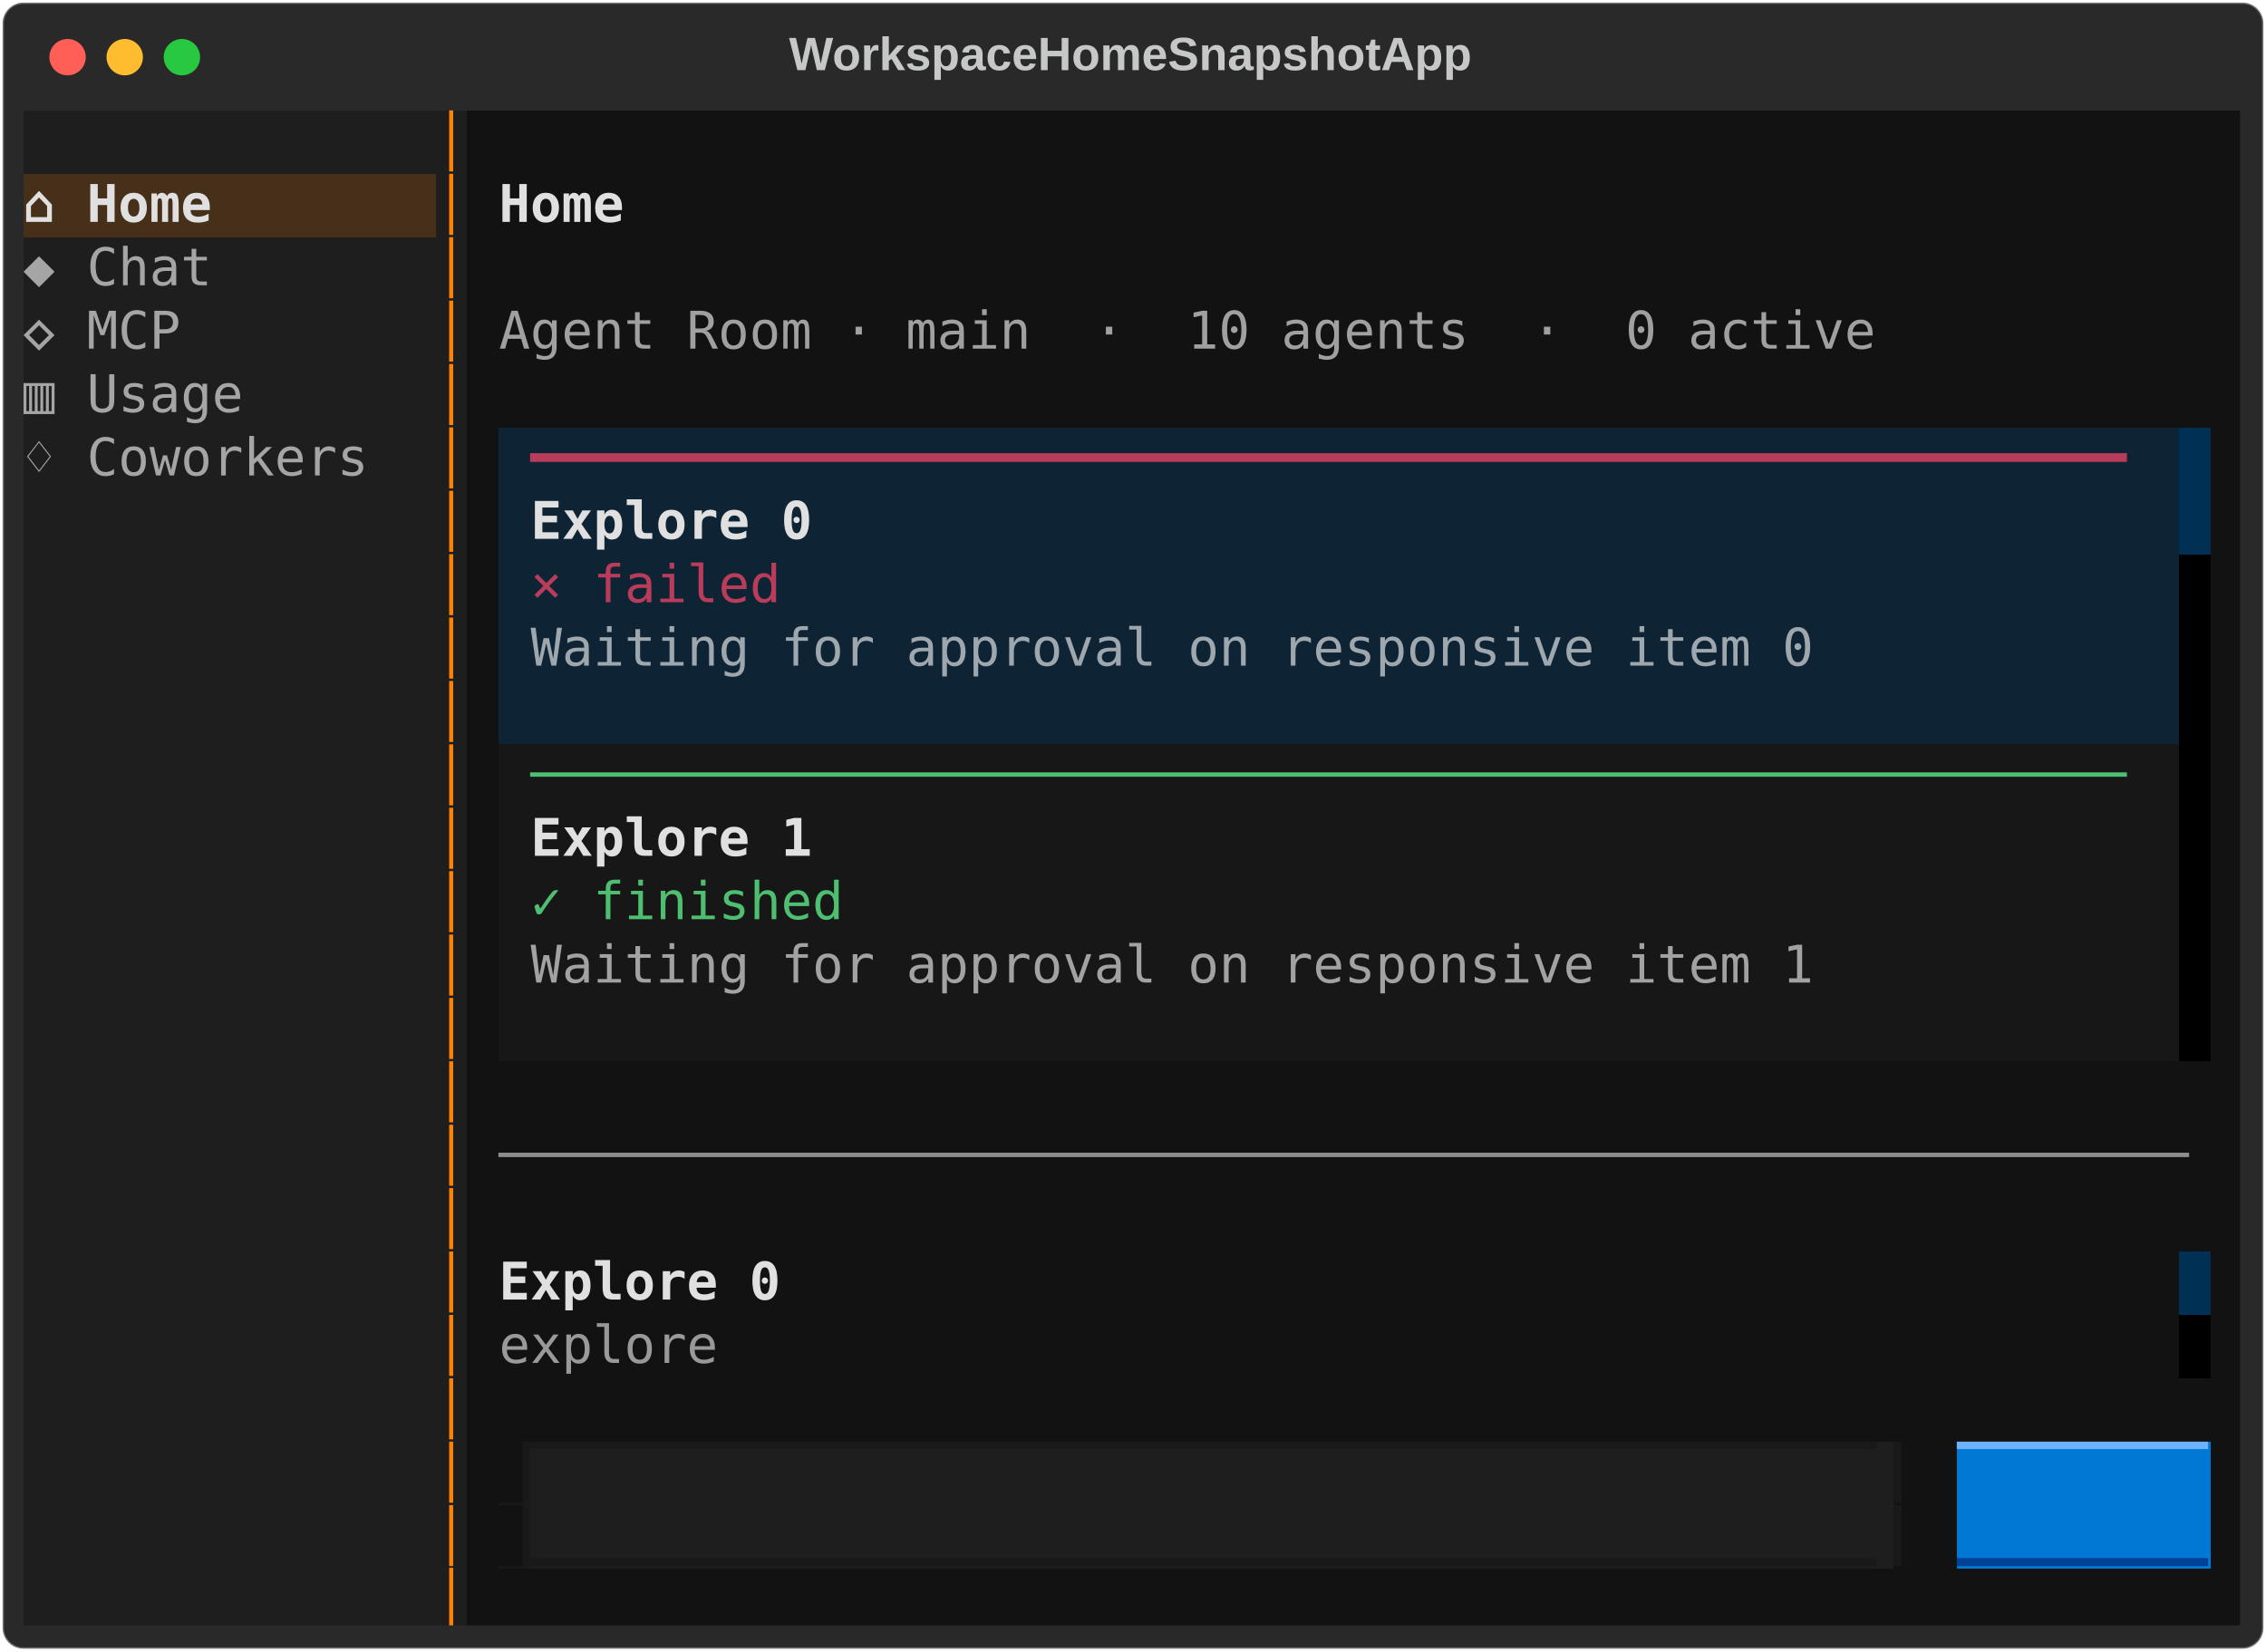
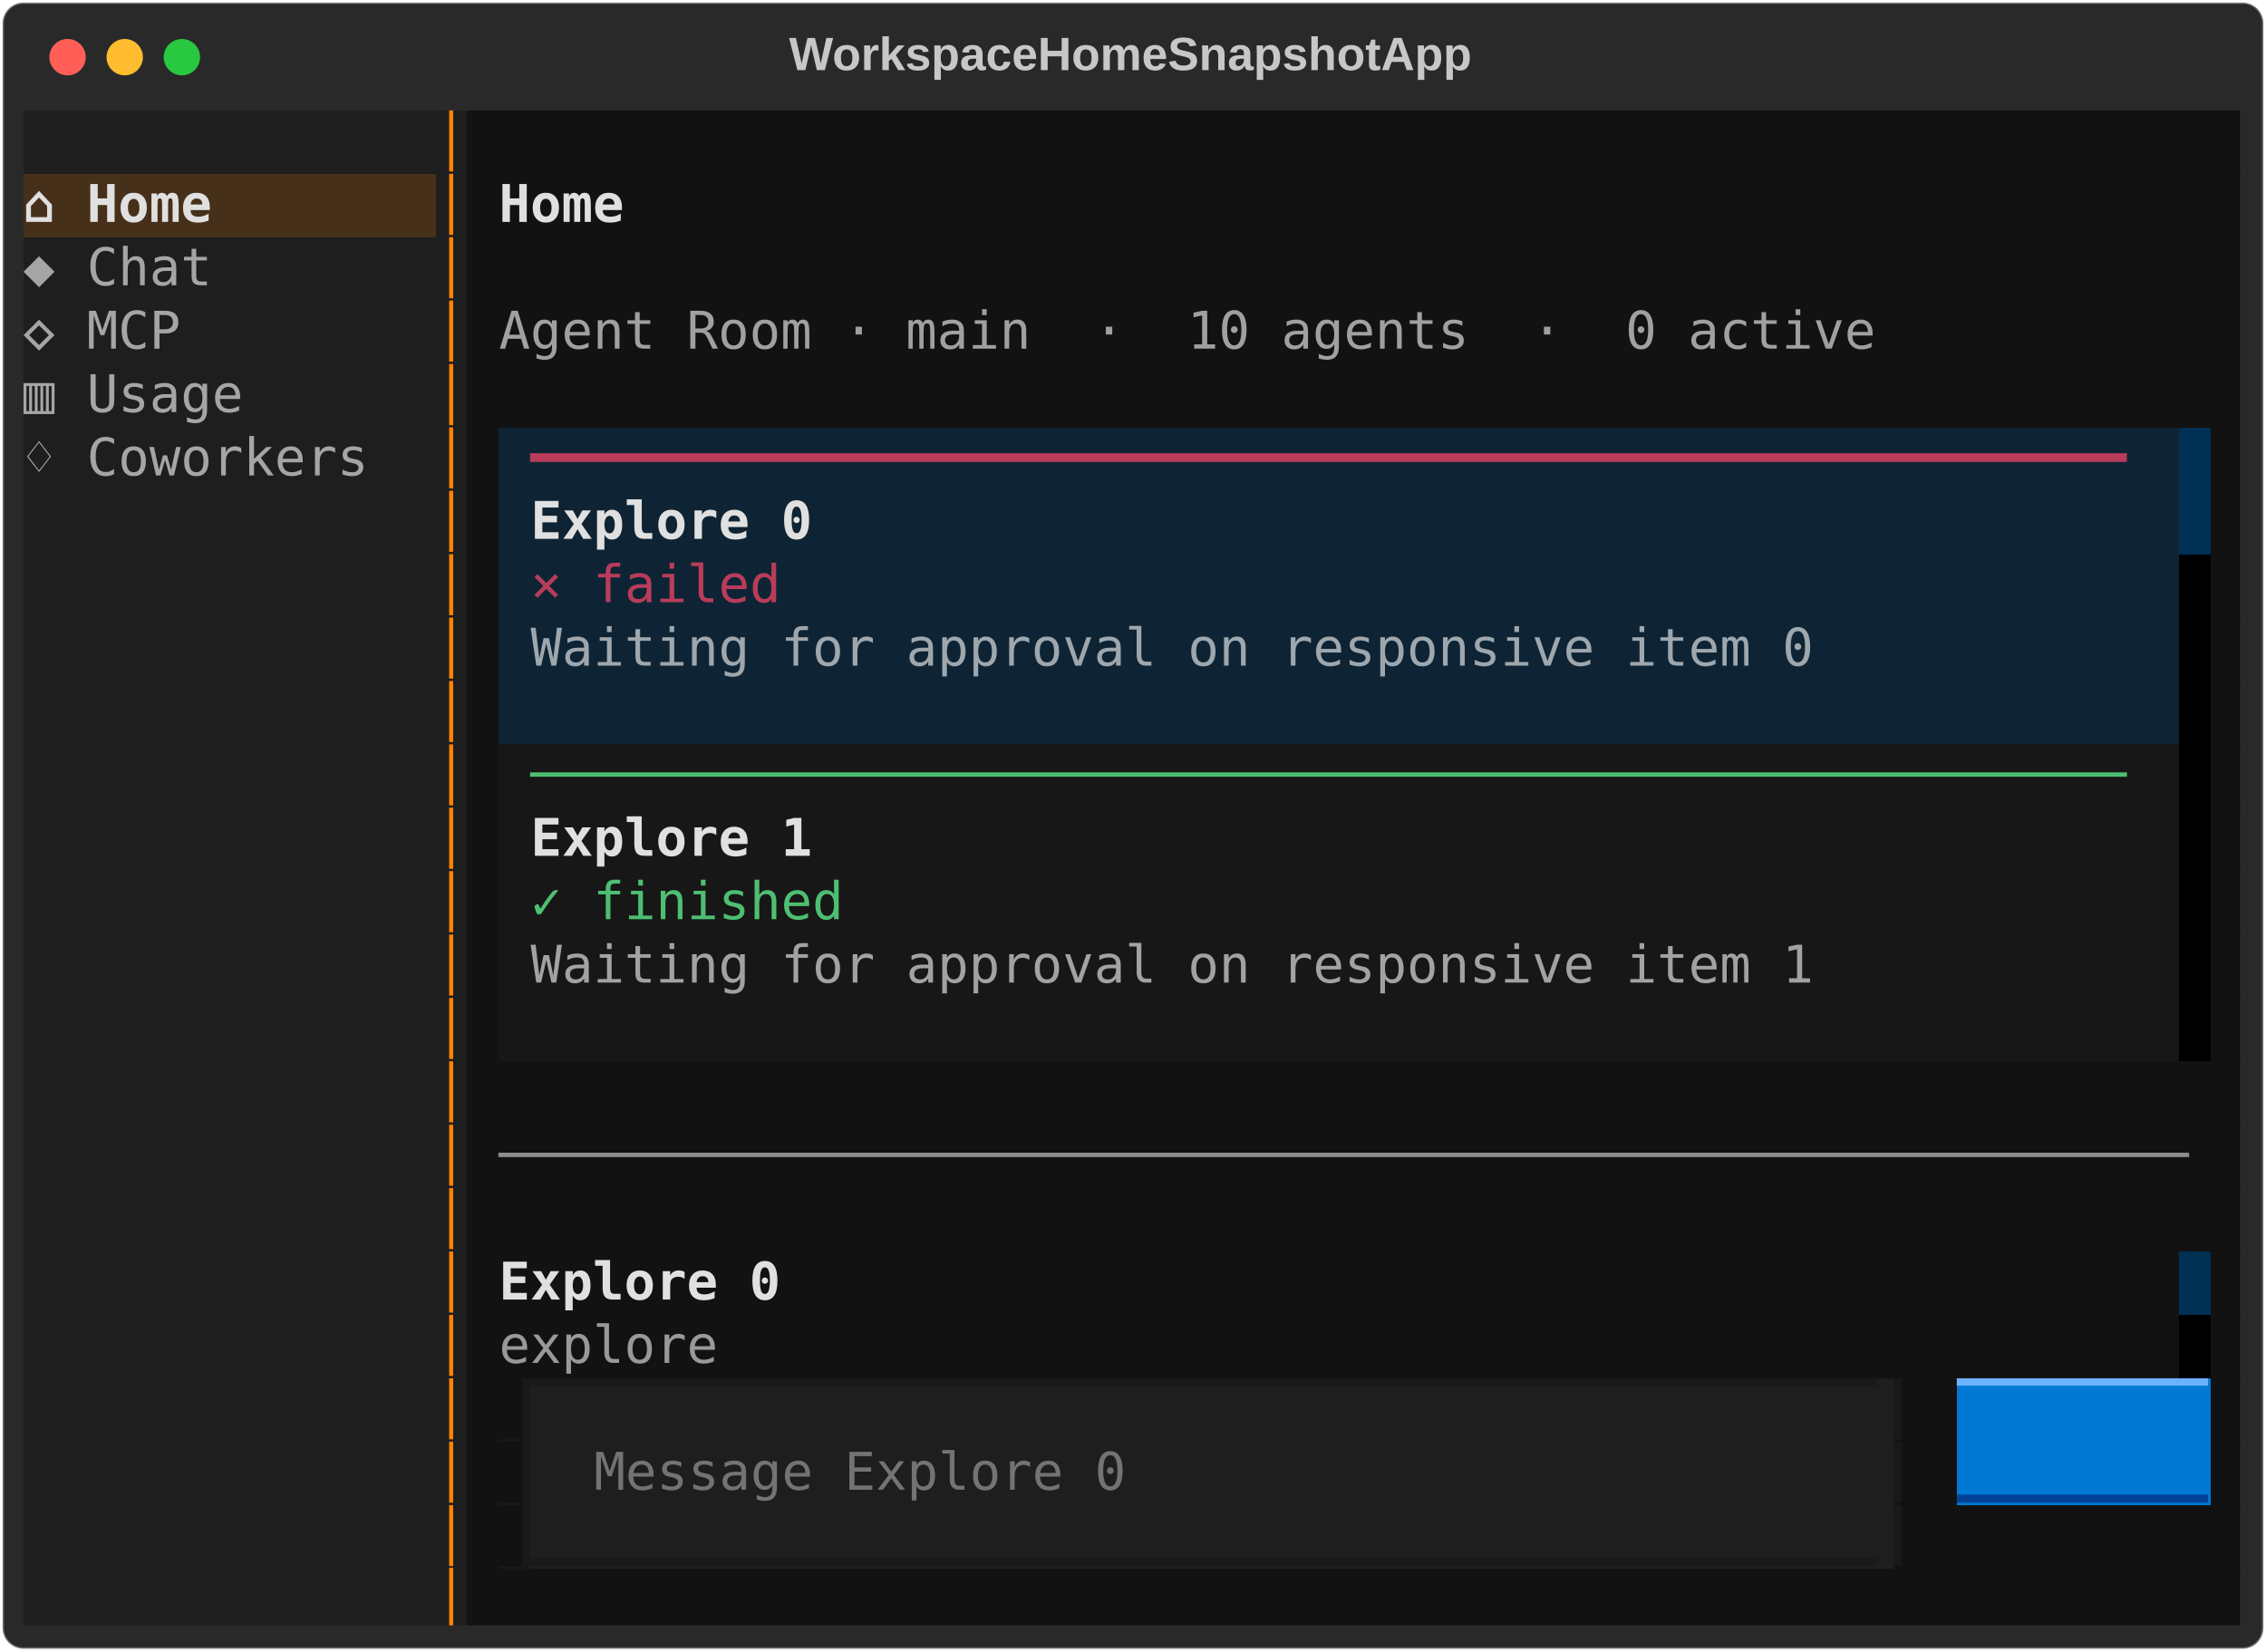
<svg xmlns="http://www.w3.org/2000/svg" class="rich-terminal" viewBox="0 0 872 635.6">
  <style>

    @font-face {
        font-family: "Fira Code";
        src: local("FiraCode-Regular"),
                url("https://cdnjs.cloudflare.com/ajax/libs/firacode/6.2.0/woff2/FiraCode-Regular.woff2") format("woff2"),
                url("https://cdnjs.cloudflare.com/ajax/libs/firacode/6.2.0/woff/FiraCode-Regular.woff") format("woff");
        font-style: normal;
        font-weight: 400;
    }
    @font-face {
        font-family: "Fira Code";
        src: local("FiraCode-Bold"),
                url("https://cdnjs.cloudflare.com/ajax/libs/firacode/6.2.0/woff2/FiraCode-Bold.woff2") format("woff2"),
                url("https://cdnjs.cloudflare.com/ajax/libs/firacode/6.2.0/woff/FiraCode-Bold.woff") format("woff");
        font-style: bold;
        font-weight: 700;
    }

    .terminal-matrix {
        font-family: Fira Code, monospace;
        font-size: 20px;
        line-height: 24.4px;
        font-variant-east-asian: full-width;
    }

    .terminal-title {
        font-size: 18px;
        font-weight: bold;
        font-family: arial;
    }

    .terminal-r1 { fill: #c5c8c6 }
.terminal-r2 { fill: #ff8205 }
.terminal-r3 { fill: #e0e0e0;font-weight: bold }
.terminal-r4 { fill: #a5a5a5;font-weight: bold }
.terminal-r5 { fill: #a5a5a5 }
.terminal-r6 { fill: #a0a0a0 }
.terminal-r7 { fill: #b93c5b }
.terminal-r8 { fill: #121212 }
.terminal-r9 { fill: #e0e0e0 }
.terminal-r10 { fill: #9ea7ad }
.terminal-r11 { fill: #4ebf71 }
.terminal-r12 { fill: #a2a2a2 }
.terminal-r13 { fill: #8d8d8d }
.terminal-r14 { fill: #999999 }
.terminal-r15 { fill: #191919 }
.terminal-r16 { fill: #6db2ff }
- .terminal-r17 { fill: #004295 }
+ .terminal-r17 { fill: #737373 }
+ .terminal-r18 { fill: #004295 }
    </style>
  <defs>
    <clipPath id="terminal-clip-terminal">
      <rect x="0" y="0" width="853.0" height="584.6" />
    </clipPath>
    <clipPath id="terminal-line-0">
      <rect x="0" y="1.5" width="854" height="24.65" />
    </clipPath>
    <clipPath id="terminal-line-1">
      <rect x="0" y="25.9" width="854" height="24.65" />
    </clipPath>
    <clipPath id="terminal-line-2">
      <rect x="0" y="50.3" width="854" height="24.65" />
    </clipPath>
    <clipPath id="terminal-line-3">
      <rect x="0" y="74.7" width="854" height="24.65" />
    </clipPath>
    <clipPath id="terminal-line-4">
      <rect x="0" y="99.1" width="854" height="24.65" />
    </clipPath>
    <clipPath id="terminal-line-5">
      <rect x="0" y="123.5" width="854" height="24.65" />
    </clipPath>
    <clipPath id="terminal-line-6">
      <rect x="0" y="147.9" width="854" height="24.65" />
    </clipPath>
    <clipPath id="terminal-line-7">
      <rect x="0" y="172.3" width="854" height="24.65" />
    </clipPath>
    <clipPath id="terminal-line-8">
      <rect x="0" y="196.7" width="854" height="24.65" />
    </clipPath>
    <clipPath id="terminal-line-9">
      <rect x="0" y="221.1" width="854" height="24.65" />
    </clipPath>
    <clipPath id="terminal-line-10">
      <rect x="0" y="245.5" width="854" height="24.65" />
    </clipPath>
    <clipPath id="terminal-line-11">
      <rect x="0" y="269.9" width="854" height="24.65" />
    </clipPath>
    <clipPath id="terminal-line-12">
      <rect x="0" y="294.3" width="854" height="24.65" />
    </clipPath>
    <clipPath id="terminal-line-13">
      <rect x="0" y="318.7" width="854" height="24.65" />
    </clipPath>
    <clipPath id="terminal-line-14">
      <rect x="0" y="343.1" width="854" height="24.65" />
    </clipPath>
    <clipPath id="terminal-line-15">
      <rect x="0" y="367.5" width="854" height="24.65" />
    </clipPath>
    <clipPath id="terminal-line-16">
      <rect x="0" y="391.9" width="854" height="24.65" />
    </clipPath>
    <clipPath id="terminal-line-17">
      <rect x="0" y="416.3" width="854" height="24.65" />
    </clipPath>
    <clipPath id="terminal-line-18">
      <rect x="0" y="440.7" width="854" height="24.65" />
    </clipPath>
    <clipPath id="terminal-line-19">
      <rect x="0" y="465.1" width="854" height="24.65" />
    </clipPath>
    <clipPath id="terminal-line-20">
      <rect x="0" y="489.5" width="854" height="24.65" />
    </clipPath>
    <clipPath id="terminal-line-21">
      <rect x="0" y="513.9" width="854" height="24.65" />
    </clipPath>
    <clipPath id="terminal-line-22">
      <rect x="0" y="538.3" width="854" height="24.65" />
    </clipPath>
  </defs>
  <rect fill="#292929" stroke="rgba(255,255,255,0.35)" stroke-width="1" x="1" y="1" width="870" height="633.6" rx="8" />
  <text class="terminal-title" fill="#c5c8c6" text-anchor="middle" x="435" y="27">WorkspaceHomeSnapshotApp</text>
  <g transform="translate(26,22)">
    <circle cx="0" cy="0" r="7" fill="#ff5f57" />
    <circle cx="22" cy="0" r="7" fill="#febc2e" />
    <circle cx="44" cy="0" r="7" fill="#28c840" />
  </g>
  <g transform="translate(9, 41)" clip-path="url(#terminal-clip-terminal)">
    <rect fill="#1e1e1e" x="0" y="1.5" width="158.6" height="24.65" shape-rendering="crispEdges" />
    <rect fill="#1e1e1e" x="158.6" y="1.5" width="12.2" height="24.65" shape-rendering="crispEdges" />
    <rect fill="#121212" x="170.8" y="1.5" width="683.2" height="24.65" shape-rendering="crispEdges" />
    <rect fill="#463019" x="0" y="25.9" width="24.4" height="24.65" shape-rendering="crispEdges" />
    <rect fill="#463019" x="24.4" y="25.9" width="48.8" height="24.65" shape-rendering="crispEdges" />
    <rect fill="#463019" x="73.2" y="25.9" width="85.4" height="24.65" shape-rendering="crispEdges" />
    <rect fill="#1e1e1e" x="158.6" y="25.9" width="12.2" height="24.65" shape-rendering="crispEdges" />
    <rect fill="#121212" x="170.8" y="25.9" width="12.2" height="24.65" shape-rendering="crispEdges" />
    <rect fill="#121212" x="183" y="25.9" width="48.8" height="24.65" shape-rendering="crispEdges" />
    <rect fill="#121212" x="231.8" y="25.9" width="622.2" height="24.65" shape-rendering="crispEdges" />
    <rect fill="#1e1e1e" x="0" y="50.3" width="24.4" height="24.65" shape-rendering="crispEdges" />
    <rect fill="#1e1e1e" x="24.4" y="50.3" width="48.8" height="24.65" shape-rendering="crispEdges" />
    <rect fill="#1e1e1e" x="73.2" y="50.3" width="85.4" height="24.65" shape-rendering="crispEdges" />
    <rect fill="#1e1e1e" x="158.6" y="50.3" width="12.2" height="24.65" shape-rendering="crispEdges" />
    <rect fill="#121212" x="170.8" y="50.3" width="12.2" height="24.65" shape-rendering="crispEdges" />
    <rect fill="#121212" x="183" y="50.3" width="658.8" height="24.65" shape-rendering="crispEdges" />
    <rect fill="#121212" x="841.8" y="50.3" width="12.2" height="24.65" shape-rendering="crispEdges" />
    <rect fill="#1e1e1e" x="0" y="74.7" width="24.4" height="24.65" shape-rendering="crispEdges" />
    <rect fill="#1e1e1e" x="24.4" y="74.7" width="36.6" height="24.65" shape-rendering="crispEdges" />
    <rect fill="#1e1e1e" x="61" y="74.7" width="97.6" height="24.65" shape-rendering="crispEdges" />
    <rect fill="#1e1e1e" x="158.6" y="74.7" width="12.2" height="24.65" shape-rendering="crispEdges" />
    <rect fill="#121212" x="170.8" y="74.7" width="12.2" height="24.65" shape-rendering="crispEdges" />
    <rect fill="#121212" x="183" y="74.7" width="536.8" height="24.65" shape-rendering="crispEdges" />
    <rect fill="#121212" x="719.8" y="74.7" width="134.2" height="24.65" shape-rendering="crispEdges" />
    <rect fill="#1e1e1e" x="0" y="99.1" width="24.4" height="24.65" shape-rendering="crispEdges" />
    <rect fill="#1e1e1e" x="24.4" y="99.1" width="61" height="24.65" shape-rendering="crispEdges" />
    <rect fill="#1e1e1e" x="85.4" y="99.1" width="73.2" height="24.65" shape-rendering="crispEdges" />
    <rect fill="#1e1e1e" x="158.6" y="99.1" width="12.2" height="24.65" shape-rendering="crispEdges" />
    <rect fill="#121212" x="170.8" y="99.1" width="12.2" height="24.65" shape-rendering="crispEdges" />
    <rect fill="#121212" x="183" y="99.1" width="658.8" height="24.65" shape-rendering="crispEdges" />
    <rect fill="#121212" x="841.8" y="99.1" width="12.2" height="24.65" shape-rendering="crispEdges" />
    <rect fill="#1e1e1e" x="0" y="123.5" width="24.4" height="24.65" shape-rendering="crispEdges" />
    <rect fill="#1e1e1e" x="24.4" y="123.5" width="109.8" height="24.65" shape-rendering="crispEdges" />
    <rect fill="#1e1e1e" x="134.2" y="123.5" width="24.4" height="24.65" shape-rendering="crispEdges" />
    <rect fill="#1e1e1e" x="158.6" y="123.5" width="12.2" height="24.65" shape-rendering="crispEdges" />
    <rect fill="#121212" x="170.8" y="123.5" width="12.2" height="24.65" shape-rendering="crispEdges" />
    <rect fill="#0e2434" x="183" y="123.5" width="12.2" height="24.65" shape-rendering="crispEdges" />
    <rect fill="#0e2434" x="195.2" y="123.5" width="622.2" height="24.65" shape-rendering="crispEdges" />
    <rect fill="#0e2434" x="817.4" y="123.5" width="12.2" height="24.65" shape-rendering="crispEdges" />
    <rect fill="#003054" x="829.6" y="123.5" width="12.2" height="24.65" shape-rendering="crispEdges" />
    <rect fill="#121212" x="841.8" y="123.5" width="12.2" height="24.65" shape-rendering="crispEdges" />
    <rect fill="#1e1e1e" x="0" y="147.9" width="158.6" height="24.65" shape-rendering="crispEdges" />
    <rect fill="#1e1e1e" x="158.6" y="147.9" width="12.2" height="24.65" shape-rendering="crispEdges" />
    <rect fill="#121212" x="170.8" y="147.9" width="12.2" height="24.65" shape-rendering="crispEdges" />
    <rect fill="#0e2434" x="183" y="147.9" width="12.2" height="24.65" shape-rendering="crispEdges" />
    <rect fill="#0e2434" x="195.2" y="147.9" width="109.8" height="24.65" shape-rendering="crispEdges" />
    <rect fill="#0e2434" x="305" y="147.9" width="524.6" height="24.65" shape-rendering="crispEdges" />
    <rect fill="#003054" x="829.6" y="147.9" width="12.2" height="24.65" shape-rendering="crispEdges" />
    <rect fill="#121212" x="841.8" y="147.9" width="12.2" height="24.65" shape-rendering="crispEdges" />
    <rect fill="#1e1e1e" x="0" y="172.3" width="158.6" height="24.65" shape-rendering="crispEdges" />
    <rect fill="#1e1e1e" x="158.6" y="172.3" width="12.2" height="24.65" shape-rendering="crispEdges" />
    <rect fill="#121212" x="170.8" y="172.3" width="12.2" height="24.65" shape-rendering="crispEdges" />
    <rect fill="#0e2434" x="183" y="172.3" width="12.2" height="24.65" shape-rendering="crispEdges" />
    <rect fill="#0e2434" x="195.2" y="172.3" width="97.6" height="24.65" shape-rendering="crispEdges" />
    <rect fill="#0e2434" x="292.8" y="172.3" width="536.8" height="24.65" shape-rendering="crispEdges" />
    <rect fill="#000000" x="829.6" y="172.3" width="12.2" height="24.65" shape-rendering="crispEdges" />
    <rect fill="#121212" x="841.8" y="172.3" width="12.2" height="24.65" shape-rendering="crispEdges" />
    <rect fill="#1e1e1e" x="0" y="196.7" width="158.6" height="24.65" shape-rendering="crispEdges" />
    <rect fill="#1e1e1e" x="158.6" y="196.7" width="12.2" height="24.65" shape-rendering="crispEdges" />
    <rect fill="#121212" x="170.8" y="196.7" width="12.2" height="24.65" shape-rendering="crispEdges" />
    <rect fill="#0e2434" x="183" y="196.7" width="12.2" height="24.65" shape-rendering="crispEdges" />
    <rect fill="#0e2434" x="195.2" y="196.7" width="500.2" height="24.65" shape-rendering="crispEdges" />
    <rect fill="#0e2434" x="695.4" y="196.7" width="134.2" height="24.65" shape-rendering="crispEdges" />
    <rect fill="#000000" x="829.6" y="196.7" width="12.2" height="24.65" shape-rendering="crispEdges" />
    <rect fill="#121212" x="841.8" y="196.7" width="12.2" height="24.65" shape-rendering="crispEdges" />
    <rect fill="#1e1e1e" x="0" y="221.1" width="158.6" height="24.65" shape-rendering="crispEdges" />
    <rect fill="#1e1e1e" x="158.6" y="221.1" width="12.2" height="24.65" shape-rendering="crispEdges" />
    <rect fill="#121212" x="170.8" y="221.1" width="12.2" height="24.65" shape-rendering="crispEdges" />
    <rect fill="#0e2434" x="183" y="221.1" width="646.6" height="24.65" shape-rendering="crispEdges" />
    <rect fill="#000000" x="829.6" y="221.1" width="12.2" height="24.65" shape-rendering="crispEdges" />
    <rect fill="#121212" x="841.8" y="221.1" width="12.2" height="24.65" shape-rendering="crispEdges" />
    <rect fill="#1e1e1e" x="0" y="245.5" width="158.6" height="24.65" shape-rendering="crispEdges" />
    <rect fill="#1e1e1e" x="158.6" y="245.5" width="12.2" height="24.65" shape-rendering="crispEdges" />
    <rect fill="#121212" x="170.8" y="245.5" width="12.2" height="24.65" shape-rendering="crispEdges" />
    <rect fill="#171717" x="183" y="245.5" width="12.2" height="24.65" shape-rendering="crispEdges" />
    <rect fill="#171717" x="195.2" y="245.5" width="622.2" height="24.65" shape-rendering="crispEdges" />
    <rect fill="#171717" x="817.4" y="245.5" width="12.2" height="24.65" shape-rendering="crispEdges" />
    <rect fill="#000000" x="829.6" y="245.5" width="12.2" height="24.65" shape-rendering="crispEdges" />
    <rect fill="#121212" x="841.8" y="245.5" width="12.2" height="24.65" shape-rendering="crispEdges" />
    <rect fill="#1e1e1e" x="0" y="269.9" width="158.6" height="24.65" shape-rendering="crispEdges" />
    <rect fill="#1e1e1e" x="158.6" y="269.9" width="12.2" height="24.65" shape-rendering="crispEdges" />
    <rect fill="#121212" x="170.8" y="269.9" width="12.2" height="24.65" shape-rendering="crispEdges" />
    <rect fill="#171717" x="183" y="269.9" width="12.2" height="24.65" shape-rendering="crispEdges" />
    <rect fill="#171717" x="195.2" y="269.9" width="109.8" height="24.65" shape-rendering="crispEdges" />
    <rect fill="#171717" x="305" y="269.9" width="524.6" height="24.65" shape-rendering="crispEdges" />
    <rect fill="#000000" x="829.6" y="269.9" width="12.2" height="24.65" shape-rendering="crispEdges" />
    <rect fill="#121212" x="841.8" y="269.9" width="12.2" height="24.65" shape-rendering="crispEdges" />
    <rect fill="#1e1e1e" x="0" y="294.3" width="158.6" height="24.65" shape-rendering="crispEdges" />
    <rect fill="#1e1e1e" x="158.6" y="294.3" width="12.2" height="24.65" shape-rendering="crispEdges" />
    <rect fill="#121212" x="170.8" y="294.3" width="12.2" height="24.65" shape-rendering="crispEdges" />
    <rect fill="#171717" x="183" y="294.3" width="12.2" height="24.65" shape-rendering="crispEdges" />
    <rect fill="#171717" x="195.2" y="294.3" width="122" height="24.65" shape-rendering="crispEdges" />
    <rect fill="#171717" x="317.2" y="294.3" width="512.4" height="24.65" shape-rendering="crispEdges" />
    <rect fill="#000000" x="829.6" y="294.3" width="12.2" height="24.65" shape-rendering="crispEdges" />
    <rect fill="#121212" x="841.8" y="294.3" width="12.2" height="24.65" shape-rendering="crispEdges" />
    <rect fill="#1e1e1e" x="0" y="318.7" width="158.6" height="24.65" shape-rendering="crispEdges" />
    <rect fill="#1e1e1e" x="158.6" y="318.7" width="12.2" height="24.65" shape-rendering="crispEdges" />
    <rect fill="#121212" x="170.8" y="318.7" width="12.2" height="24.65" shape-rendering="crispEdges" />
    <rect fill="#171717" x="183" y="318.7" width="12.2" height="24.65" shape-rendering="crispEdges" />
    <rect fill="#171717" x="195.2" y="318.7" width="500.2" height="24.65" shape-rendering="crispEdges" />
    <rect fill="#171717" x="695.4" y="318.7" width="134.2" height="24.65" shape-rendering="crispEdges" />
    <rect fill="#000000" x="829.6" y="318.7" width="12.2" height="24.65" shape-rendering="crispEdges" />
    <rect fill="#121212" x="841.8" y="318.7" width="12.2" height="24.65" shape-rendering="crispEdges" />
    <rect fill="#1e1e1e" x="0" y="343.1" width="158.6" height="24.65" shape-rendering="crispEdges" />
    <rect fill="#1e1e1e" x="158.6" y="343.1" width="12.2" height="24.65" shape-rendering="crispEdges" />
    <rect fill="#121212" x="170.8" y="343.1" width="12.2" height="24.65" shape-rendering="crispEdges" />
    <rect fill="#171717" x="183" y="343.1" width="646.6" height="24.65" shape-rendering="crispEdges" />
    <rect fill="#000000" x="829.6" y="343.1" width="12.2" height="24.65" shape-rendering="crispEdges" />
    <rect fill="#121212" x="841.8" y="343.1" width="12.2" height="24.65" shape-rendering="crispEdges" />
    <rect fill="#1e1e1e" x="0" y="367.5" width="158.6" height="24.65" shape-rendering="crispEdges" />
    <rect fill="#1e1e1e" x="158.6" y="367.5" width="12.2" height="24.65" shape-rendering="crispEdges" />
    <rect fill="#121212" x="170.8" y="367.5" width="683.2" height="24.65" shape-rendering="crispEdges" />
    <rect fill="#1e1e1e" x="0" y="391.9" width="158.6" height="24.65" shape-rendering="crispEdges" />
    <rect fill="#1e1e1e" x="158.6" y="391.9" width="12.2" height="24.65" shape-rendering="crispEdges" />
    <rect fill="#121212" x="170.8" y="391.9" width="12.2" height="24.65" shape-rendering="crispEdges" />
    <rect fill="#121212" x="183" y="391.9" width="658.8" height="24.65" shape-rendering="crispEdges" />
    <rect fill="#121212" x="841.8" y="391.9" width="12.2" height="24.65" shape-rendering="crispEdges" />
    <rect fill="#1e1e1e" x="0" y="416.3" width="158.6" height="24.65" shape-rendering="crispEdges" />
    <rect fill="#1e1e1e" x="158.6" y="416.3" width="12.2" height="24.65" shape-rendering="crispEdges" />
    <rect fill="#121212" x="170.8" y="416.3" width="683.2" height="24.65" shape-rendering="crispEdges" />
    <rect fill="#1e1e1e" x="0" y="440.7" width="158.6" height="24.65" shape-rendering="crispEdges" />
    <rect fill="#1e1e1e" x="158.6" y="440.7" width="12.2" height="24.65" shape-rendering="crispEdges" />
    <rect fill="#121212" x="170.8" y="440.7" width="12.2" height="24.65" shape-rendering="crispEdges" />
    <rect fill="#121212" x="183" y="440.7" width="109.8" height="24.65" shape-rendering="crispEdges" />
    <rect fill="#121212" x="292.8" y="440.7" width="536.8" height="24.65" shape-rendering="crispEdges" />
    <rect fill="#003054" x="829.6" y="440.7" width="12.2" height="24.65" shape-rendering="crispEdges" />
    <rect fill="#121212" x="841.8" y="440.7" width="12.2" height="24.65" shape-rendering="crispEdges" />
    <rect fill="#1e1e1e" x="0" y="465.1" width="158.6" height="24.65" shape-rendering="crispEdges" />
    <rect fill="#1e1e1e" x="158.6" y="465.1" width="12.2" height="24.65" shape-rendering="crispEdges" />
    <rect fill="#121212" x="170.8" y="465.1" width="12.2" height="24.65" shape-rendering="crispEdges" />
    <rect fill="#121212" x="183" y="465.1" width="85.4" height="24.65" shape-rendering="crispEdges" />
    <rect fill="#121212" x="268.4" y="465.1" width="561.2" height="24.65" shape-rendering="crispEdges" />
    <rect fill="#000000" x="829.6" y="465.1" width="12.2" height="24.65" shape-rendering="crispEdges" />
    <rect fill="#121212" x="841.8" y="465.1" width="12.2" height="24.65" shape-rendering="crispEdges" />
    <rect fill="#1e1e1e" x="0" y="489.5" width="158.6" height="24.65" shape-rendering="crispEdges" />
    <rect fill="#1e1e1e" x="158.6" y="489.5" width="12.2" height="24.65" shape-rendering="crispEdges" />
-     <rect fill="#121212" x="170.8" y="489.5" width="683.2" height="24.65" shape-rendering="crispEdges" />
+     <rect fill="#121212" x="170.8" y="489.5" width="12.2" height="24.65" shape-rendering="crispEdges" />
+     <rect fill="#191919" x="183" y="489.5" width="12.2" height="24.65" shape-rendering="crispEdges" />
+     <rect fill="#1e1e1e" x="195.2" y="489.5" width="524.6" height="24.65" shape-rendering="crispEdges" />
+     <rect fill="#121212" x="719.8" y="489.5" width="12.2" height="24.65" shape-rendering="crispEdges" />
+     <rect fill="#121212" x="732" y="489.5" width="12.2" height="24.65" shape-rendering="crispEdges" />
+     <rect fill="#0178d4" x="744.2" y="489.5" width="97.6" height="24.65" shape-rendering="crispEdges" />
+     <rect fill="#121212" x="841.8" y="489.5" width="12.2" height="24.65" shape-rendering="crispEdges" />
    <rect fill="#1e1e1e" x="0" y="513.9" width="158.6" height="24.65" shape-rendering="crispEdges" />
    <rect fill="#1e1e1e" x="158.6" y="513.9" width="12.2" height="24.65" shape-rendering="crispEdges" />
    <rect fill="#121212" x="170.8" y="513.9" width="12.2" height="24.65" shape-rendering="crispEdges" />
    <rect fill="#191919" x="183" y="513.9" width="12.2" height="24.65" shape-rendering="crispEdges" />
-     <rect fill="#1e1e1e" x="195.2" y="513.9" width="524.6" height="24.65" shape-rendering="crispEdges" />
+     <rect fill="#1e1e1e" x="195.2" y="513.9" width="24.4" height="24.65" shape-rendering="crispEdges" />
+     <rect fill="#1e1e1e" x="219.6" y="513.9" width="207.4" height="24.65" shape-rendering="crispEdges" />
+     <rect fill="#1e1e1e" x="427" y="513.9" width="268.4" height="24.65" shape-rendering="crispEdges" />
+     <rect fill="#1e1e1e" x="695.4" y="513.9" width="24.4" height="24.65" shape-rendering="crispEdges" />
    <rect fill="#121212" x="719.8" y="513.9" width="12.2" height="24.65" shape-rendering="crispEdges" />
    <rect fill="#121212" x="732" y="513.9" width="12.2" height="24.65" shape-rendering="crispEdges" />
    <rect fill="#0178d4" x="744.2" y="513.9" width="97.6" height="24.65" shape-rendering="crispEdges" />
    <rect fill="#121212" x="841.8" y="513.9" width="12.2" height="24.65" shape-rendering="crispEdges" />
    <rect fill="#1e1e1e" x="0" y="538.3" width="158.6" height="24.65" shape-rendering="crispEdges" />
    <rect fill="#1e1e1e" x="158.6" y="538.3" width="12.2" height="24.65" shape-rendering="crispEdges" />
    <rect fill="#121212" x="170.8" y="538.3" width="12.2" height="24.65" shape-rendering="crispEdges" />
    <rect fill="#191919" x="183" y="538.3" width="12.2" height="24.65" shape-rendering="crispEdges" />
    <rect fill="#1e1e1e" x="195.2" y="538.3" width="524.6" height="24.65" shape-rendering="crispEdges" />
    <rect fill="#121212" x="719.8" y="538.3" width="12.2" height="24.65" shape-rendering="crispEdges" />
-     <rect fill="#121212" x="732" y="538.3" width="12.2" height="24.65" shape-rendering="crispEdges" />
-     <rect fill="#0178d4" x="744.2" y="538.3" width="97.6" height="24.65" shape-rendering="crispEdges" />
-     <rect fill="#121212" x="841.8" y="538.3" width="12.2" height="24.65" shape-rendering="crispEdges" />
+     <rect fill="#121212" x="732" y="538.3" width="122" height="24.65" shape-rendering="crispEdges" />
    <rect fill="#1e1e1e" x="0" y="562.7" width="158.6" height="24.65" shape-rendering="crispEdges" />
    <rect fill="#1e1e1e" x="158.6" y="562.7" width="12.2" height="24.65" shape-rendering="crispEdges" />
    <rect fill="#121212" x="170.8" y="562.7" width="683.2" height="24.65" shape-rendering="crispEdges" />
    <g class="terminal-matrix">
      <text class="terminal-r2" x="158.6" y="20" textLength="12.2" clip-path="url(#terminal-line-0)">│</text>
      <text class="terminal-r1" x="854" y="20" textLength="12.2" clip-path="url(#terminal-line-0)">
</text>
      <text class="terminal-r3" x="0" y="44.4" textLength="24.4" clip-path="url(#terminal-line-1)">⌂ </text>
      <text class="terminal-r3" x="24.4" y="44.4" textLength="48.8" clip-path="url(#terminal-line-1)">Home</text>
      <text class="terminal-r2" x="158.6" y="44.4" textLength="12.2" clip-path="url(#terminal-line-1)">│</text>
      <text class="terminal-r3" x="183" y="44.4" textLength="48.8" clip-path="url(#terminal-line-1)">Home</text>
      <text class="terminal-r1" x="854" y="44.4" textLength="12.2" clip-path="url(#terminal-line-1)">
</text>
      <text class="terminal-r4" x="0" y="68.8" textLength="24.4" clip-path="url(#terminal-line-2)">◆ </text>
      <text class="terminal-r5" x="24.4" y="68.8" textLength="48.8" clip-path="url(#terminal-line-2)">Chat</text>
      <text class="terminal-r2" x="158.6" y="68.8" textLength="12.2" clip-path="url(#terminal-line-2)">│</text>
      <text class="terminal-r1" x="854" y="68.8" textLength="12.2" clip-path="url(#terminal-line-2)">
</text>
      <text class="terminal-r4" x="0" y="93.2" textLength="24.4" clip-path="url(#terminal-line-3)">◇ </text>
      <text class="terminal-r5" x="24.4" y="93.2" textLength="36.6" clip-path="url(#terminal-line-3)">MCP</text>
      <text class="terminal-r2" x="158.6" y="93.2" textLength="12.2" clip-path="url(#terminal-line-3)">│</text>
      <text class="terminal-r6" x="183" y="93.2" textLength="536.8" clip-path="url(#terminal-line-3)">Agent Room · main  ·  10 agents  ·  0 active</text>
      <text class="terminal-r1" x="854" y="93.2" textLength="12.2" clip-path="url(#terminal-line-3)">
</text>
      <text class="terminal-r4" x="0" y="117.6" textLength="24.4" clip-path="url(#terminal-line-4)">▥ </text>
      <text class="terminal-r5" x="24.4" y="117.6" textLength="61" clip-path="url(#terminal-line-4)">Usage</text>
      <text class="terminal-r2" x="158.6" y="117.6" textLength="12.2" clip-path="url(#terminal-line-4)">│</text>
      <text class="terminal-r1" x="854" y="117.6" textLength="12.2" clip-path="url(#terminal-line-4)">
</text>
      <text class="terminal-r4" x="0" y="142" textLength="24.4" clip-path="url(#terminal-line-5)">♢ </text>
      <text class="terminal-r5" x="24.4" y="142" textLength="109.8" clip-path="url(#terminal-line-5)">Coworkers</text>
      <text class="terminal-r2" x="158.6" y="142" textLength="12.2" clip-path="url(#terminal-line-5)">│</text>
      <text class="terminal-r7" x="195.2" y="142" textLength="622.2" clip-path="url(#terminal-line-5)">━━━━━━━━━━━━━━━━━━━━━━━━━━━━━━━━━━━━━━━━━━━━━━━━━━━</text>
      <text class="terminal-r1" x="854" y="142" textLength="12.2" clip-path="url(#terminal-line-5)">
</text>
      <text class="terminal-r2" x="158.6" y="166.4" textLength="12.2" clip-path="url(#terminal-line-6)">│</text>
      <text class="terminal-r3" x="195.2" y="166.4" textLength="109.8" clip-path="url(#terminal-line-6)">Explore 0</text>
      <text class="terminal-r1" x="854" y="166.4" textLength="12.2" clip-path="url(#terminal-line-6)">
</text>
      <text class="terminal-r2" x="158.6" y="190.8" textLength="12.2" clip-path="url(#terminal-line-7)">│</text>
      <text class="terminal-r7" x="195.2" y="190.8" textLength="97.6" clip-path="url(#terminal-line-7)">× failed</text>
      <text class="terminal-r1" x="854" y="190.8" textLength="12.2" clip-path="url(#terminal-line-7)">
</text>
      <text class="terminal-r2" x="158.6" y="215.2" textLength="12.2" clip-path="url(#terminal-line-8)">│</text>
      <text class="terminal-r10" x="195.2" y="215.2" textLength="500.2" clip-path="url(#terminal-line-8)">Waiting for approval on responsive item 0</text>
      <text class="terminal-r1" x="854" y="215.2" textLength="12.2" clip-path="url(#terminal-line-8)">
</text>
      <text class="terminal-r2" x="158.6" y="239.6" textLength="12.2" clip-path="url(#terminal-line-9)">│</text>
      <text class="terminal-r1" x="854" y="239.6" textLength="12.2" clip-path="url(#terminal-line-9)">
</text>
      <text class="terminal-r2" x="158.6" y="264" textLength="12.2" clip-path="url(#terminal-line-10)">│</text>
      <text class="terminal-r11" x="195.2" y="264" textLength="622.2" clip-path="url(#terminal-line-10)">───────────────────────────────────────────────────</text>
      <text class="terminal-r1" x="854" y="264" textLength="12.2" clip-path="url(#terminal-line-10)">
</text>
      <text class="terminal-r2" x="158.6" y="288.4" textLength="12.2" clip-path="url(#terminal-line-11)">│</text>
      <text class="terminal-r3" x="195.2" y="288.4" textLength="109.8" clip-path="url(#terminal-line-11)">Explore 1</text>
      <text class="terminal-r1" x="854" y="288.4" textLength="12.2" clip-path="url(#terminal-line-11)">
</text>
      <text class="terminal-r2" x="158.6" y="312.8" textLength="12.2" clip-path="url(#terminal-line-12)">│</text>
      <text class="terminal-r11" x="195.2" y="312.8" textLength="122" clip-path="url(#terminal-line-12)">✓ finished</text>
      <text class="terminal-r1" x="854" y="312.8" textLength="12.2" clip-path="url(#terminal-line-12)">
</text>
      <text class="terminal-r2" x="158.6" y="337.2" textLength="12.2" clip-path="url(#terminal-line-13)">│</text>
      <text class="terminal-r12" x="195.2" y="337.2" textLength="500.2" clip-path="url(#terminal-line-13)">Waiting for approval on responsive item 1</text>
      <text class="terminal-r1" x="854" y="337.2" textLength="12.2" clip-path="url(#terminal-line-13)">
</text>
      <text class="terminal-r2" x="158.6" y="361.6" textLength="12.2" clip-path="url(#terminal-line-14)">│</text>
      <text class="terminal-r1" x="854" y="361.6" textLength="12.2" clip-path="url(#terminal-line-14)">
</text>
      <text class="terminal-r2" x="158.6" y="386" textLength="12.2" clip-path="url(#terminal-line-15)">│</text>
      <text class="terminal-r1" x="854" y="386" textLength="12.2" clip-path="url(#terminal-line-15)">
</text>
      <text class="terminal-r2" x="158.6" y="410.4" textLength="12.2" clip-path="url(#terminal-line-16)">│</text>
      <text class="terminal-r13" x="183" y="410.4" textLength="658.8" clip-path="url(#terminal-line-16)">──────────────────────────────────────────────────────</text>
      <text class="terminal-r1" x="854" y="410.4" textLength="12.2" clip-path="url(#terminal-line-16)">
</text>
      <text class="terminal-r2" x="158.6" y="434.8" textLength="12.2" clip-path="url(#terminal-line-17)">│</text>
      <text class="terminal-r1" x="854" y="434.8" textLength="12.2" clip-path="url(#terminal-line-17)">
</text>
      <text class="terminal-r2" x="158.6" y="459.2" textLength="12.2" clip-path="url(#terminal-line-18)">│</text>
      <text class="terminal-r3" x="183" y="459.2" textLength="109.8" clip-path="url(#terminal-line-18)">Explore 0</text>
      <text class="terminal-r1" x="854" y="459.2" textLength="12.2" clip-path="url(#terminal-line-18)">
</text>
      <text class="terminal-r2" x="158.6" y="483.6" textLength="12.2" clip-path="url(#terminal-line-19)">│</text>
      <text class="terminal-r14" x="183" y="483.6" textLength="85.4" clip-path="url(#terminal-line-19)">explore</text>
      <text class="terminal-r1" x="854" y="483.6" textLength="12.2" clip-path="url(#terminal-line-19)">
</text>
      <text class="terminal-r2" x="158.6" y="508" textLength="12.2" clip-path="url(#terminal-line-20)">│</text>
+       <text class="terminal-r8" x="183" y="508" textLength="12.2" clip-path="url(#terminal-line-20)">▊</text>
+       <text class="terminal-r15" x="195.2" y="508" textLength="524.6" clip-path="url(#terminal-line-20)">▔▔▔▔▔▔▔▔▔▔▔▔▔▔▔▔▔▔▔▔▔▔▔▔▔▔▔▔▔▔▔▔▔▔▔▔▔▔▔▔▔▔▔</text>
+       <text class="terminal-r15" x="719.8" y="508" textLength="12.2" clip-path="url(#terminal-line-20)">▎</text>
+       <text class="terminal-r16" x="744.2" y="508" textLength="97.6" clip-path="url(#terminal-line-20)">▔▔▔▔▔▔▔▔</text>
      <text class="terminal-r1" x="854" y="508" textLength="12.2" clip-path="url(#terminal-line-20)">
</text>
      <text class="terminal-r2" x="158.6" y="532.4" textLength="12.2" clip-path="url(#terminal-line-21)">│</text>
      <text class="terminal-r8" x="183" y="532.4" textLength="12.2" clip-path="url(#terminal-line-21)">▊</text>
-       <text class="terminal-r15" x="195.2" y="532.4" textLength="524.6" clip-path="url(#terminal-line-21)">▔▔▔▔▔▔▔▔▔▔▔▔▔▔▔▔▔▔▔▔▔▔▔▔▔▔▔▔▔▔▔▔▔▔▔▔▔▔▔▔▔▔▔</text>
+       <text class="terminal-r17" x="219.6" y="532.4" textLength="207.4" clip-path="url(#terminal-line-21)">Message Explore 0</text>
      <text class="terminal-r15" x="719.8" y="532.4" textLength="12.2" clip-path="url(#terminal-line-21)">▎</text>
-       <text class="terminal-r16" x="744.2" y="532.4" textLength="97.6" clip-path="url(#terminal-line-21)">▔▔▔▔▔▔▔▔</text>
+       <text class="terminal-r18" x="744.2" y="532.4" textLength="97.6" clip-path="url(#terminal-line-21)">▁▁▁▁▁▁▁▁</text>
      <text class="terminal-r1" x="854" y="532.4" textLength="12.2" clip-path="url(#terminal-line-21)">
</text>
      <text class="terminal-r2" x="158.6" y="556.8" textLength="12.2" clip-path="url(#terminal-line-22)">│</text>
      <text class="terminal-r8" x="183" y="556.8" textLength="12.2" clip-path="url(#terminal-line-22)">▊</text>
      <text class="terminal-r15" x="195.2" y="556.8" textLength="524.6" clip-path="url(#terminal-line-22)">▁▁▁▁▁▁▁▁▁▁▁▁▁▁▁▁▁▁▁▁▁▁▁▁▁▁▁▁▁▁▁▁▁▁▁▁▁▁▁▁▁▁▁</text>
      <text class="terminal-r15" x="719.8" y="556.8" textLength="12.2" clip-path="url(#terminal-line-22)">▎</text>
-       <text class="terminal-r17" x="744.2" y="556.8" textLength="97.6" clip-path="url(#terminal-line-22)">▁▁▁▁▁▁▁▁</text>
      <text class="terminal-r1" x="854" y="556.8" textLength="12.2" clip-path="url(#terminal-line-22)">
</text>
      <text class="terminal-r2" x="158.6" y="581.2" textLength="12.2" clip-path="url(#terminal-line-23)">│</text>
    </g>
  </g>
</svg>
